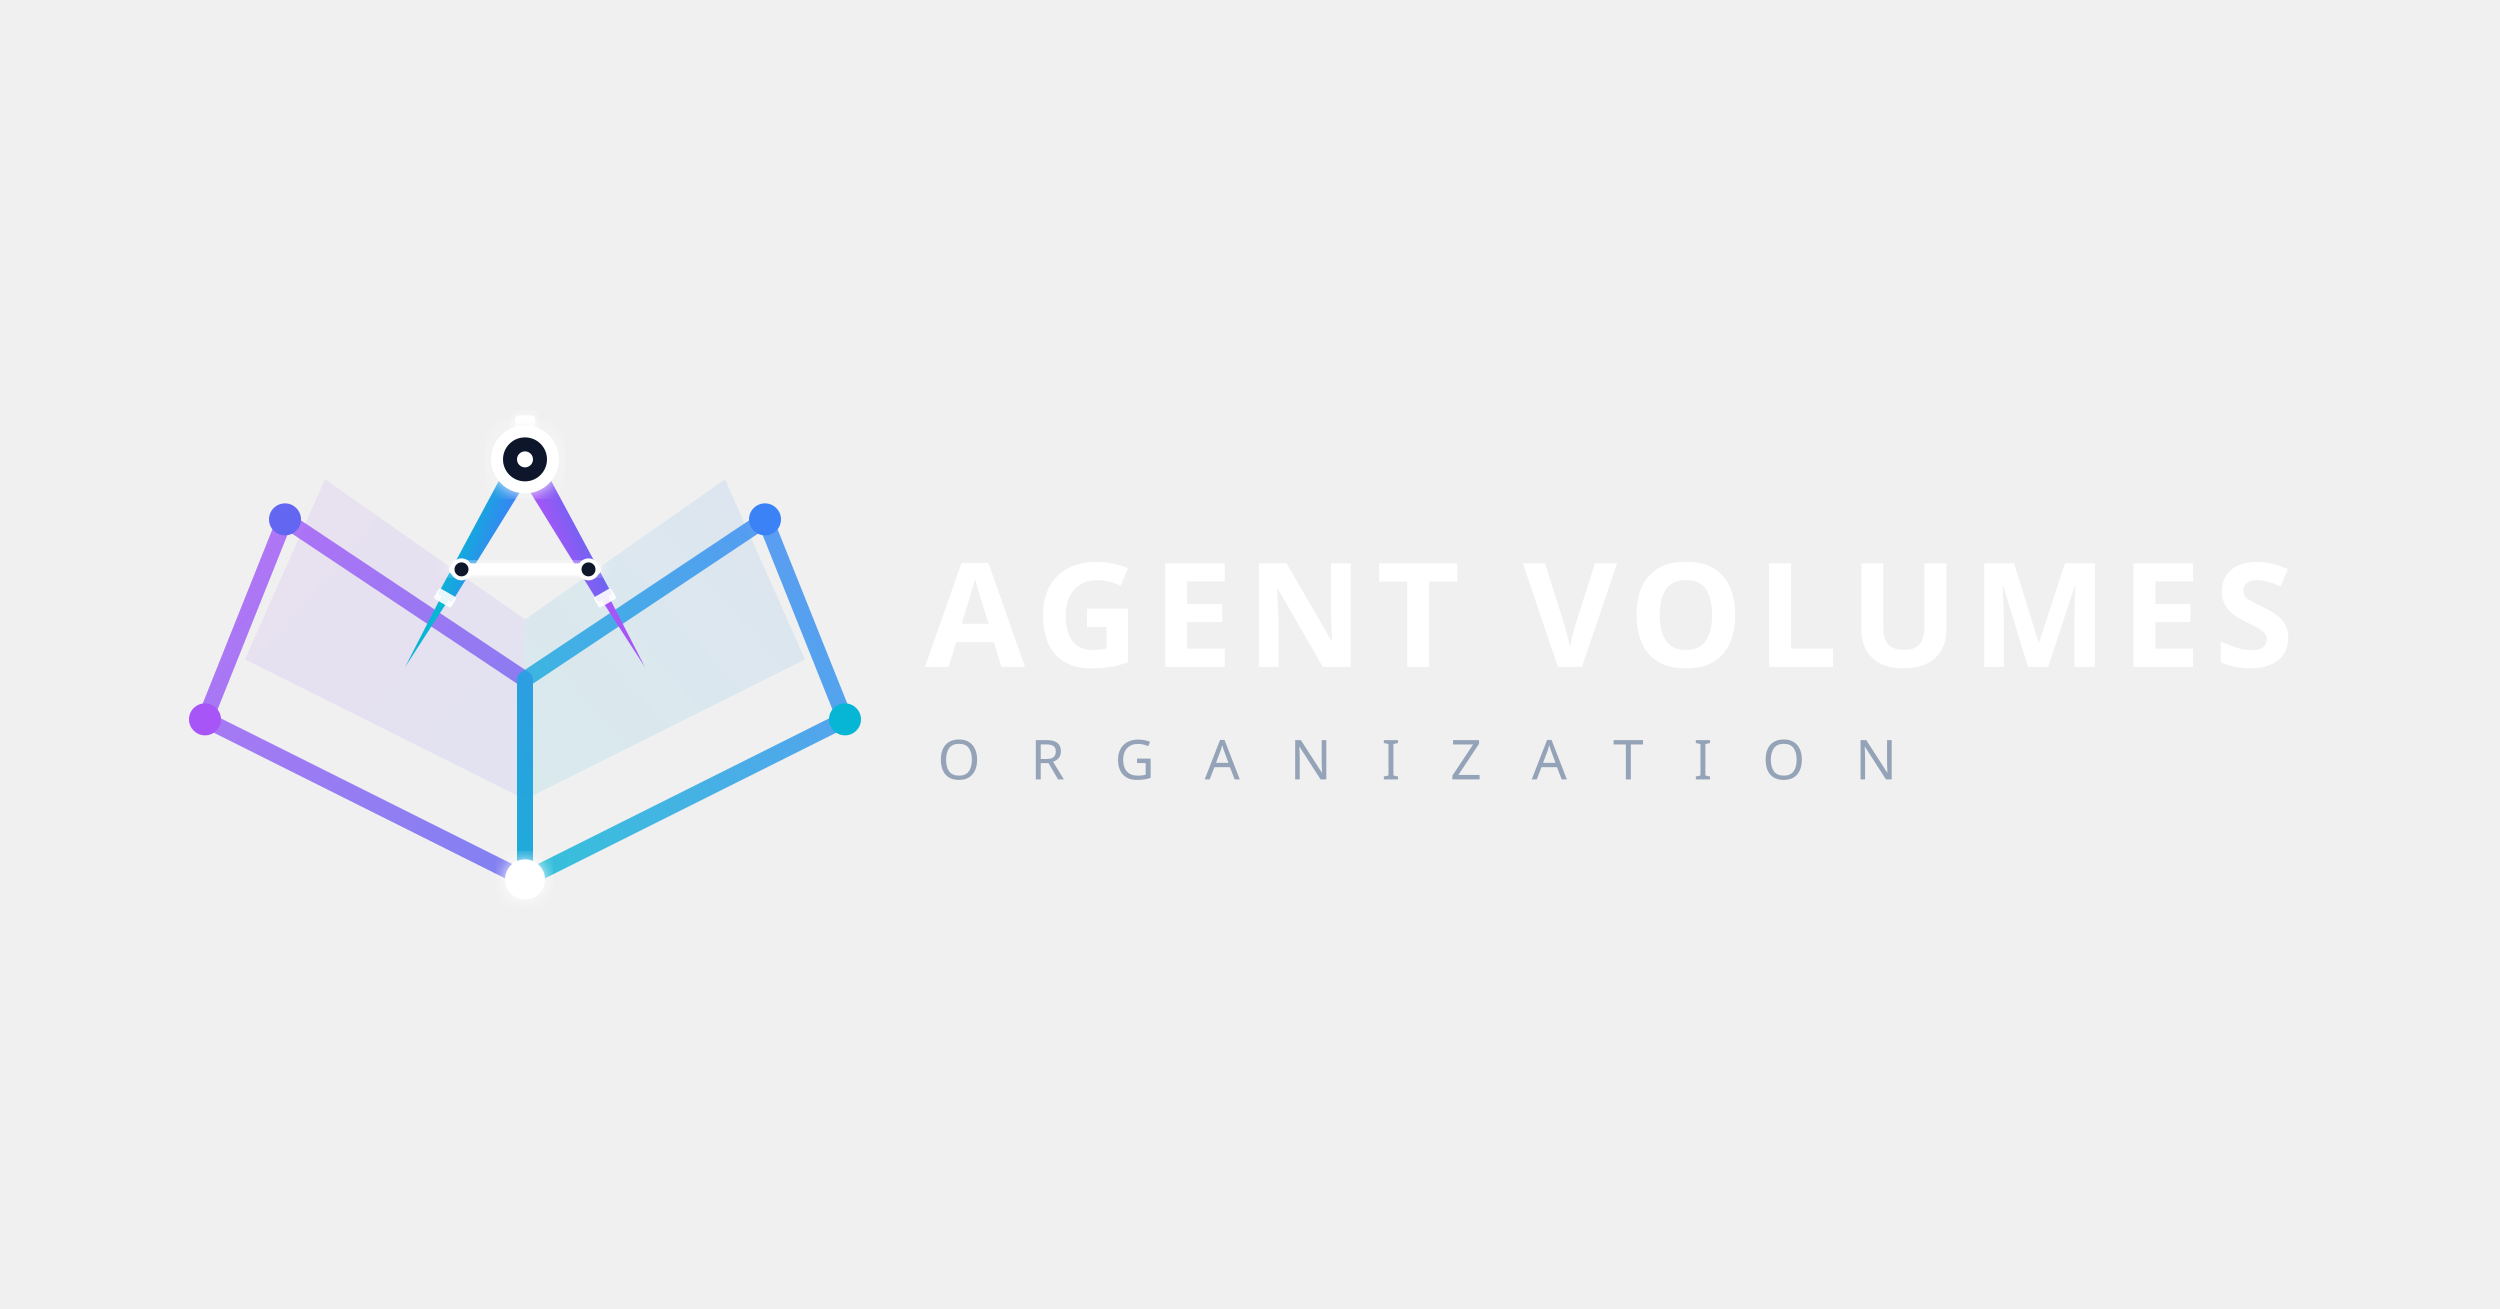
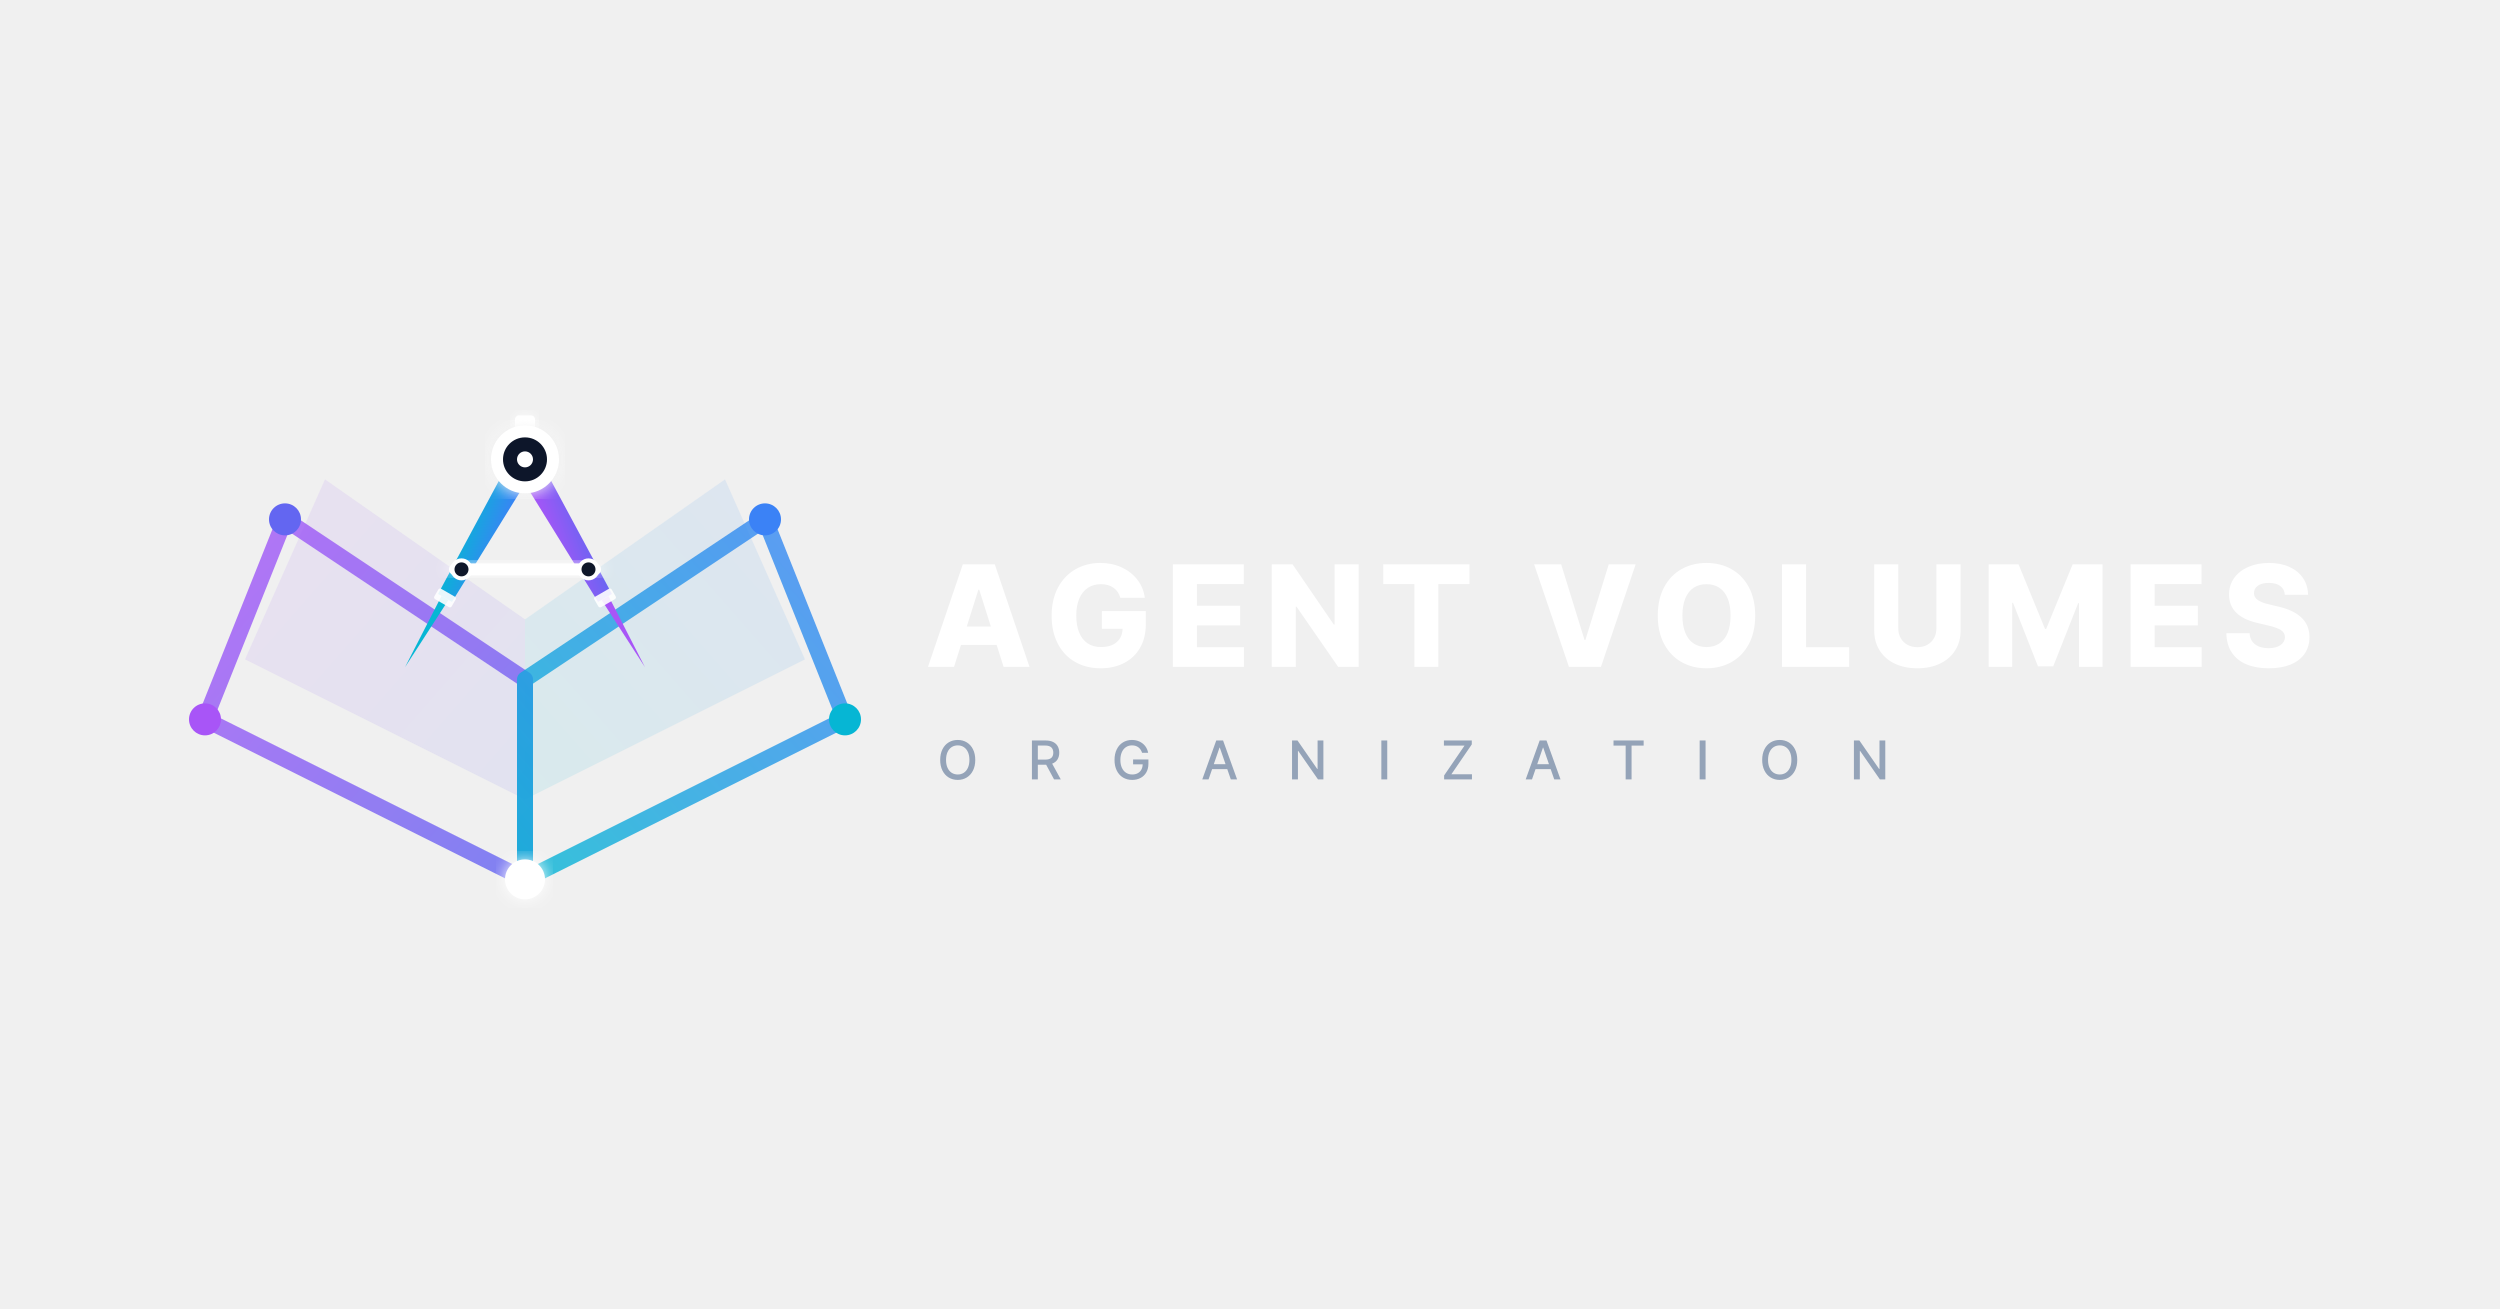
- <svg xmlns="http://www.w3.org/2000/svg" viewBox="0 0 1000 523.5" width="100%" height="100%">
+ <svg xmlns="http://www.w3.org/2000/svg" viewBox="0 0 1000 523.5">
  <defs>
-     <style>
-       @font-face {
-         font-family: 'Pretendard Std Variable';
-         font-weight: 45 920;
-         font-display: swap;
-         src: url('https://cdn.jsdelivr.net/gh/orioncactus/pretendard@v1.3.9/packages/pretendard-std/dist/web/variable/woff2-dynamic-subset/PretendardStdVariable.subset.6.woff2') format('woff2-variations');
-       }
-     </style>
-     <linearGradient id="leftPage" x1="100%" y1="100%" x2="0%" y2="0%">
+     <linearGradient id="agent-volumes-logo-banner-dark-theme-without-bg-1_91-1_svg__a" x1="100%" x2="0%" y1="100%" y2="0%">
      <stop offset="0%" stop-color="#6366f1" />
      <stop offset="100%" stop-color="#a855f7" />
    </linearGradient>
-     <linearGradient id="rightPage" x1="0%" y1="100%" x2="100%" y2="0%">
+     <linearGradient id="agent-volumes-logo-banner-dark-theme-without-bg-1_91-1_svg__b" x1="0%" x2="100%" y1="100%" y2="0%">
      <stop offset="0%" stop-color="#06b6d4" />
      <stop offset="100%" stop-color="#3b82f6" />
    </linearGradient>
-     <linearGradient id="brightAccent" x1="0%" y1="0%" x2="100%" y2="0%">
-       <stop offset="0%" stop-color="#ffffff" />
+     <linearGradient id="agent-volumes-logo-banner-dark-theme-without-bg-1_91-1_svg__c" x1="0%" x2="100%" y1="0%" y2="0%">
+       <stop offset="0%" stop-color="#fff" />
      <stop offset="100%" stop-color="#ecfeff" />
    </linearGradient>
-     <filter id="glow" x="-20%" y="-20%" width="140%" height="140%">
-       <feGaussianBlur stdDeviation="4" result="blur" />
-       <feComposite in="SourceGraphic" in2="blur" operator="over" />
+     <filter id="agent-volumes-logo-banner-dark-theme-without-bg-1_91-1_svg__d" width="140%" height="140%" x="-20%" y="-20%">
+       <feGaussianBlur result="blur" stdDeviation="4" />
+       <feComposite in="SourceGraphic" in2="blur" />
    </filter>
  </defs>
-   <g transform="translate(210, 271.75) scale(0.8)">
-     <path d="M 0 60 L -140 -10 L -100 -100 L 0 -30 Z" fill="url(#leftPage)" opacity="0.1" />
-     <path d="M 0 60 L 140 -10 L 100 -100 L 0 -30 Z" fill="url(#rightPage)" opacity="0.1" />
-     <path d="M 0 100 L -160 20 L -120 -80 L 0 0 Z" fill="none" stroke="url(#leftPage)" stroke-width="8" stroke-linejoin="round" opacity="0.8" />
-     <path d="M 0 100 L 160 20 L 120 -80 L 0 0 Z" fill="none" stroke="url(#rightPage)" stroke-width="8" stroke-linejoin="round" opacity="0.8" />
-     <line x1="0" y1="100" x2="0" y2="0" stroke="url(#brightAccent)" stroke-width="8" stroke-linecap="round" />
-     <rect x="-5" y="-132" width="10" height="12" rx="2" fill="#ffffff" filter="url(#glow)" />
-     <g transform="translate(0, -110) rotate(-30)">
-       <polygon points="-6,14 6,14 4,80 -4,80" fill="url(#leftPage)" />
-       <polygon points="-2,80 2,80 0,120" fill="#a855f7" />
-       <rect x="-5" y="77" width="10" height="6" rx="1" fill="#ffffff" opacity="0.9" />
+   <g transform="matrix(.8 0 0 .8 210 271.75)">
+     <path fill="url(#agent-volumes-logo-banner-dark-theme-without-bg-1_91-1_svg__a)" d="m0 60-140-70 40-90L0-30Z" opacity=".1" />
+     <path fill="url(#agent-volumes-logo-banner-dark-theme-without-bg-1_91-1_svg__b)" d="m0 60 140-70-40-90L0-30Z" opacity=".1" />
+     <path fill="none" stroke="url(#agent-volumes-logo-banner-dark-theme-without-bg-1_91-1_svg__a)" stroke-linejoin="round" stroke-width="8" d="m0 100-160-80 40-100L0 0Z" opacity=".8" />
+     <path fill="none" stroke="url(#agent-volumes-logo-banner-dark-theme-without-bg-1_91-1_svg__b)" stroke-linejoin="round" stroke-width="8" d="m0 100 160-80-40-100L0 0Z" opacity=".8" />
+     <path stroke="url(#agent-volumes-logo-banner-dark-theme-without-bg-1_91-1_svg__c)" stroke-linecap="round" stroke-width="8" d="M0 100V0" />
+     <rect width="10" height="12" x="-5" y="-132" fill="#fff" filter="url(#agent-volumes-logo-banner-dark-theme-without-bg-1_91-1_svg__d)" rx="2" />
+     <g transform="rotate(-30 -205.263 -55)">
+       <path fill="url(#agent-volumes-logo-banner-dark-theme-without-bg-1_91-1_svg__a)" d="M-6 14H6L4 80h-8z" />
+       <path fill="#a855f7" d="M-2 80h4l-2 40z" />
+       <rect width="10" height="6" x="-5" y="77" fill="#fff" opacity=".9" rx="1" />
    </g>
-     <g transform="translate(0, -110) rotate(30)">
-       <polygon points="-6,14 6,14 4,80 -4,80" fill="url(#rightPage)" />
-       <polygon points="-2,80 2,80 0,120" fill="#06b6d4" />
-       <rect x="-5" y="77" width="10" height="6" rx="1" fill="#ffffff" opacity="0.9" />
+     <g transform="rotate(30 205.263 -55)">
+       <path fill="url(#agent-volumes-logo-banner-dark-theme-without-bg-1_91-1_svg__b)" d="M-6 14H6L4 80h-8z" />
+       <path fill="#06b6d4" d="M-2 80h4l-2 40z" />
+       <rect width="10" height="6" x="-5" y="77" fill="#fff" opacity=".9" rx="1" />
    </g>
-     <g transform="translate(0, -55)">
-       <rect x="-38" y="-3" width="76" height="6" rx="3" fill="#ffffff" filter="url(#glow)" />
-       <circle cx="-31.75" cy="0" r="4.5" fill="#0f172a" stroke="#ffffff" stroke-width="2" />
-       <circle cx="31.75" cy="0" r="4.5" fill="#0f172a" stroke="#ffffff" stroke-width="2" />
+     <g transform="translate(0 -55)">
+       <rect width="76" height="6" x="-38" y="-3" fill="#fff" filter="url(#agent-volumes-logo-banner-dark-theme-without-bg-1_91-1_svg__d)" rx="3" />
+       <circle cx="-31.75" r="4.5" fill="#0f172a" stroke="#fff" stroke-width="2" />
+       <circle cx="31.75" r="4.5" fill="#0f172a" stroke="#fff" stroke-width="2" />
    </g>
-     <circle cx="0" cy="-110" r="14" fill="#0f172a" stroke="#ffffff" stroke-width="6" filter="url(#glow)" />
-     <circle cx="0" cy="-110" r="4" fill="#ffffff" />
-     <circle cx="0" cy="100" r="10" fill="#ffffff" filter="url(#glow)" />
+     <circle cy="-110" r="14" fill="#0f172a" stroke="#fff" stroke-width="6" filter="url(#agent-volumes-logo-banner-dark-theme-without-bg-1_91-1_svg__d)" />
+     <circle cy="-110" r="4" fill="#fff" />
+     <circle cy="100" r="10" fill="#fff" filter="url(#agent-volumes-logo-banner-dark-theme-without-bg-1_91-1_svg__d)" />
    <circle cx="-160" cy="20" r="8" fill="#a855f7" />
    <circle cx="160" cy="20" r="8" fill="#06b6d4" />
    <circle cx="-120" cy="-80" r="8" fill="#6366f1" />
    <circle cx="120" cy="-80" r="8" fill="#3b82f6" />
  </g>
-   <text x="370" y="266.75" font-family="'Pretendard Std Variable', sans-serif" font-size="58" font-weight="800" fill="#ffffff" text-anchor="start" letter-spacing="5">AGENT VOLUMES</text>
-   <text x="375" y="311.75" font-family="'Pretendard Std Variable', sans-serif" font-size="22" font-weight="500" fill="#94a3b8" text-anchor="start" letter-spacing="20">ORGANIZATION</text>
+   <path fill="#fff" d="m371.19 266.75 13.933-41.008h12.8l13.878 41.008h-10.365l-2.776-8.78h-14.273l-2.776 8.78Zm25.148-16.143-4.645-14.726h-.34l-4.644 14.726Zm44.025-16.935q-3.002 0-5.225 1.473-2.223 1.472-3.427 4.29-1.203 2.818-1.203 6.754 0 3.994 1.16 6.826 1.162 2.832 3.371 4.318 2.209 1.487 5.324 1.487 4.05 0 6.316-1.968t2.35-5.338h-8.27v-7.08h17.56v5.38q0 5.353-2.295 9.318t-6.386 6.075-9.331 2.11q-5.834 0-10.28-2.55-4.447-2.548-6.91-7.306-2.465-4.758-2.465-11.158 0-6.542 2.563-11.314t6.995-7.293 9.927-2.52q4.673 0 8.538 1.784t6.302 4.956 2.945 7.193h-9.799q-.736-2.605-2.747-4.021-2.01-1.416-5.013-1.416m28.789-7.93h28.377v7.873h-18.748v8.666h17.276v7.873H478.78v8.723h18.805v7.873h-28.434Zm74.328 41.008h-8.212l-16.653-24.072h-.283v24.072h-9.629v-41.008h8.326l16.483 24.072h.34v-24.072h9.628Zm9.815-41.008h34.494v7.873h-12.46v33.135h-9.573v-33.135h-12.461Zm80.518 30.246h.34l9.345-30.246h10.762l-13.877 41.008h-12.801l-13.934-41.008h10.819Zm48.783 11.328q-5.58 0-9.997-2.492-4.418-2.492-6.953-7.25t-2.535-11.328q0-6.599 2.535-11.356 2.535-4.758 6.953-7.236t9.997-2.478q5.55 0 9.983 2.478 4.432 2.478 6.966 7.236 2.535 4.757 2.535 11.356t-2.535 11.357-6.966 7.235-9.983 2.478m0-33.644q-3.002 0-5.169 1.444-2.166 1.445-3.313 4.277t-1.147 6.853 1.147 6.854 3.313 4.276 5.169 1.444 5.168-1.444 3.314-4.276 1.147-6.854-1.147-6.853-3.314-4.277-5.168-1.444m30.204-7.93h9.63v33.135h17.218v7.873h-26.847Zm71.44 0v26.451q0 4.532-2.166 7.958t-6.075 5.296-9.034 1.87q-5.154 0-9.063-1.87-3.908-1.869-6.06-5.296-2.153-3.426-2.153-7.958v-26.45h9.63V251.4q0 2.153.962 3.852.963 1.7 2.705 2.662 1.742.963 3.979.963t3.965-.963 2.676-2.662.949-3.852v-25.658Zm23.182 0 10.592 25.828h.453l10.592-25.828h11.95v41.008h-9.402v-25.488h-.34l-9.968 25.261h-6.117l-9.97-25.375h-.339v25.602h-9.402v-41.008Zm44.818 0h28.377v7.873H861.87v8.666h17.276v7.873H861.87v8.723h18.805v7.873H852.24Zm55.297 7.42q-2.86 0-4.404 1.133-1.543 1.133-1.543 2.945 0 1.756 1.586 2.818t4.531 1.713l3.568.85q6.06 1.36 9.275 4.39t3.243 7.844q-.028 3.852-1.968 6.656t-5.58 4.304-8.708 1.501q-5.154 0-8.935-1.571-3.78-1.572-5.876-4.716-2.096-3.143-2.181-7.76h9.289q.17 2.918 2.195 4.461t5.395 1.543q3.002 0 4.758-1.217 1.755-1.218 1.812-3.2-.028-1.756-1.614-2.804t-5.07-1.841l-4.304-1.02q-11.385-2.633-11.385-11.328-.028-3.738 2.025-6.627t5.692-4.474 8.256-1.586q4.673 0 8.184 1.6 3.512 1.6 5.452 4.489t1.997 6.655h-9.29q-.17-2.266-1.812-3.512t-4.588-1.246" />
+   <path fill="#94a3b8" d="M383.1 311.965q-2.03 0-3.626-.972-1.595-.972-2.497-2.783-.903-1.81-.903-4.237 0-2.439.903-4.249.902-1.81 2.497-2.777t3.626-.967q2.008 0 3.604.967 1.595.967 2.497 2.777.903 1.81.903 4.249 0 2.427-.903 4.237-.902 1.81-2.497 2.783-1.596.972-3.604.972m0-13.815q-1.354 0-2.417.677-1.064.677-1.665 1.987-.602 1.311-.602 3.159t.602 3.158 1.665 1.987 2.417.677q1.342 0 2.4-.677 1.059-.677 1.66-1.993.602-1.315.602-3.152 0-1.848-.602-3.159-.601-1.31-1.66-1.987t-2.4-.677m29.668-1.955h5.543q1.761 0 2.97.613 1.208.612 1.815 1.713t.607 2.551q0 1.59-.72 2.729-.72 1.138-2.116 1.665l3.438 6.284h-2.686l-3.158-5.865h-3.33v5.865h-2.363Zm5.306 7.649q1.676 0 2.46-.704.784-.703.784-2.068 0-1.375-.79-2.116-.789-.741-2.454-.741h-2.943v5.629Zm34.717-5.694q-1.321 0-2.38.683-1.057.682-1.659 1.998t-.602 3.142q0 1.837.607 3.147t1.681 1.993 2.46.682q1.236 0 2.17-.494.935-.494 1.456-1.413.52-.918.542-2.154h-3.824v-1.955h6.123v1.762q0 1.934-.827 3.39-.827 1.455-2.304 2.244t-3.357.79q-2.095 0-3.695-.972t-2.487-2.783-.886-4.237.891-4.238 2.476-2.782 3.594-.973q1.665 0 3.045.65t2.277 1.816 1.166 2.67h-2.428q-.44-1.408-1.477-2.187t-2.562-.779m28.121 13.6 5.586-15.555h2.729l5.607 15.555h-2.514l-1.418-4.104h-6.058l-1.418 4.104Zm9.303-6.08-2.299-6.639h-.107l-2.288 6.639Zm39.142 6.08h-2.17l-7.884-11.365h-.13v11.365h-2.362v-15.555h2.191l7.885 11.387h.15v-11.387h2.32Zm25.543 0h-2.363v-15.555h2.363Zm22.75-1.568 8.164-11.946h-8.25v-2.04h11.15v1.568l-8.163 11.945h8.228v2.041H577.65Zm32.633 1.568 5.586-15.555h2.729l5.607 15.555h-2.514l-1.418-4.104h-6.058l-1.418 4.104Zm9.303-6.08-2.299-6.639h-.107l-2.288 6.639Zm25.822-9.475h12.053v2.041h-4.834v13.514h-2.363v-13.514h-4.856Zm36.822 15.555h-2.363v-15.555h2.363Zm29.668.215q-2.03 0-3.625-.972t-2.498-2.783-.902-4.237q0-2.439.902-4.249.903-1.81 2.498-2.777t3.625-.967q2.01 0 3.604.967 1.596.967 2.498 2.777t.902 4.249q0 2.427-.902 4.237t-2.498 2.783-3.604.972m0-13.815q-1.353 0-2.417.677t-1.665 1.987-.601 3.159.601 3.158 1.665 1.987 2.417.677q1.343 0 2.401-.677t1.66-1.993.602-3.152q0-1.848-.602-3.159t-1.66-1.987-2.4-.677m42.214 13.6h-2.17l-7.884-11.365h-.13v11.365h-2.363v-15.555h2.192l7.885 11.387h.15v-11.387h2.32Z" />
</svg>
